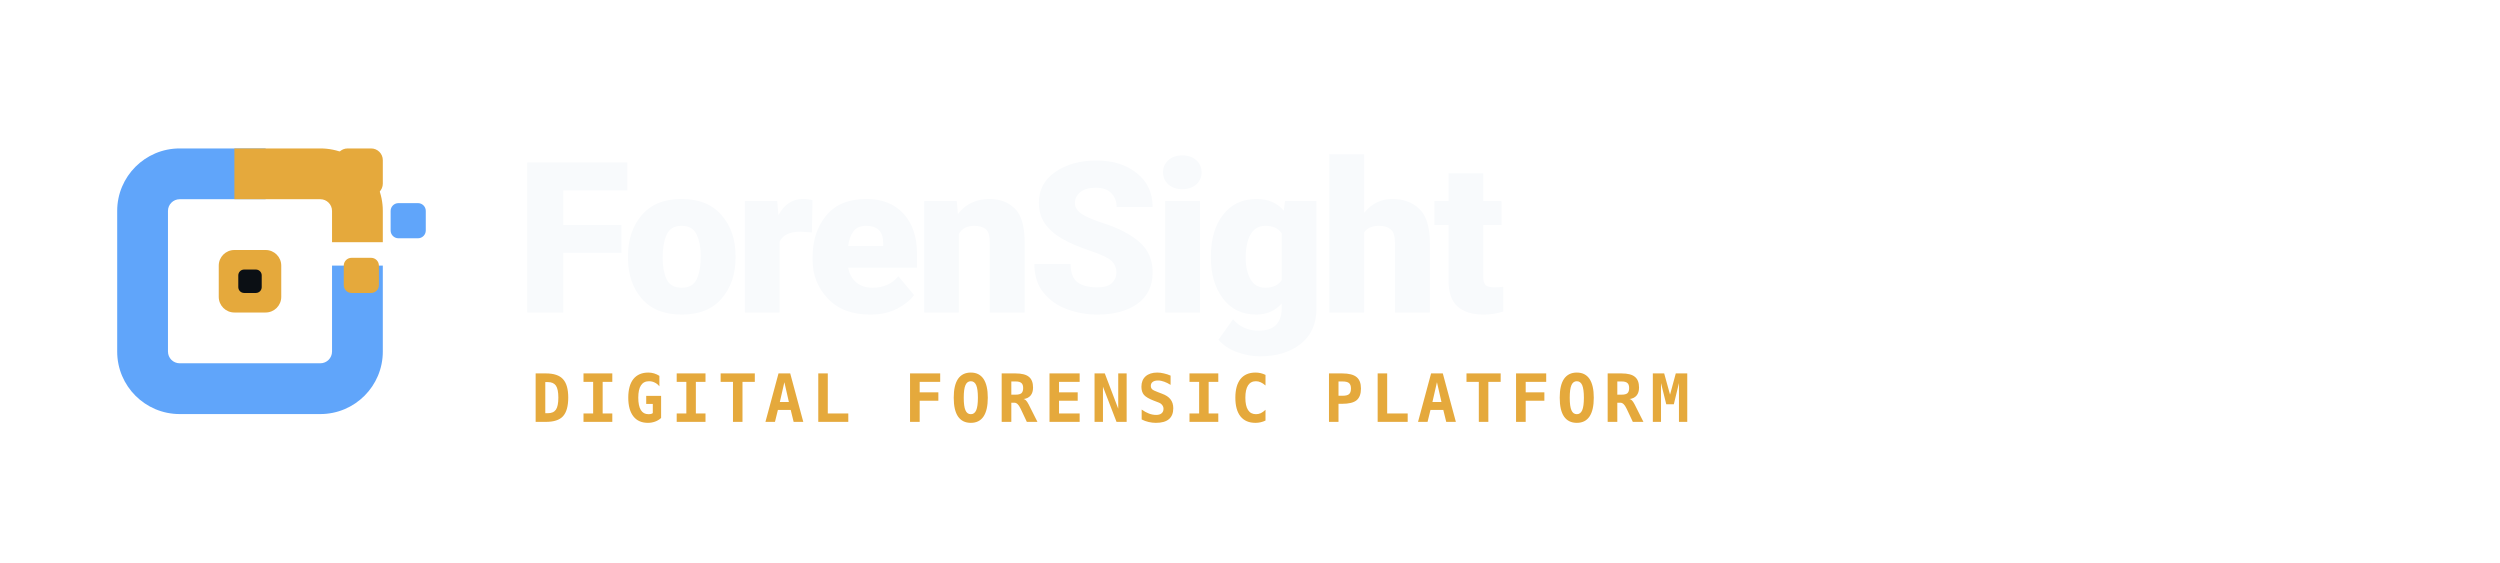
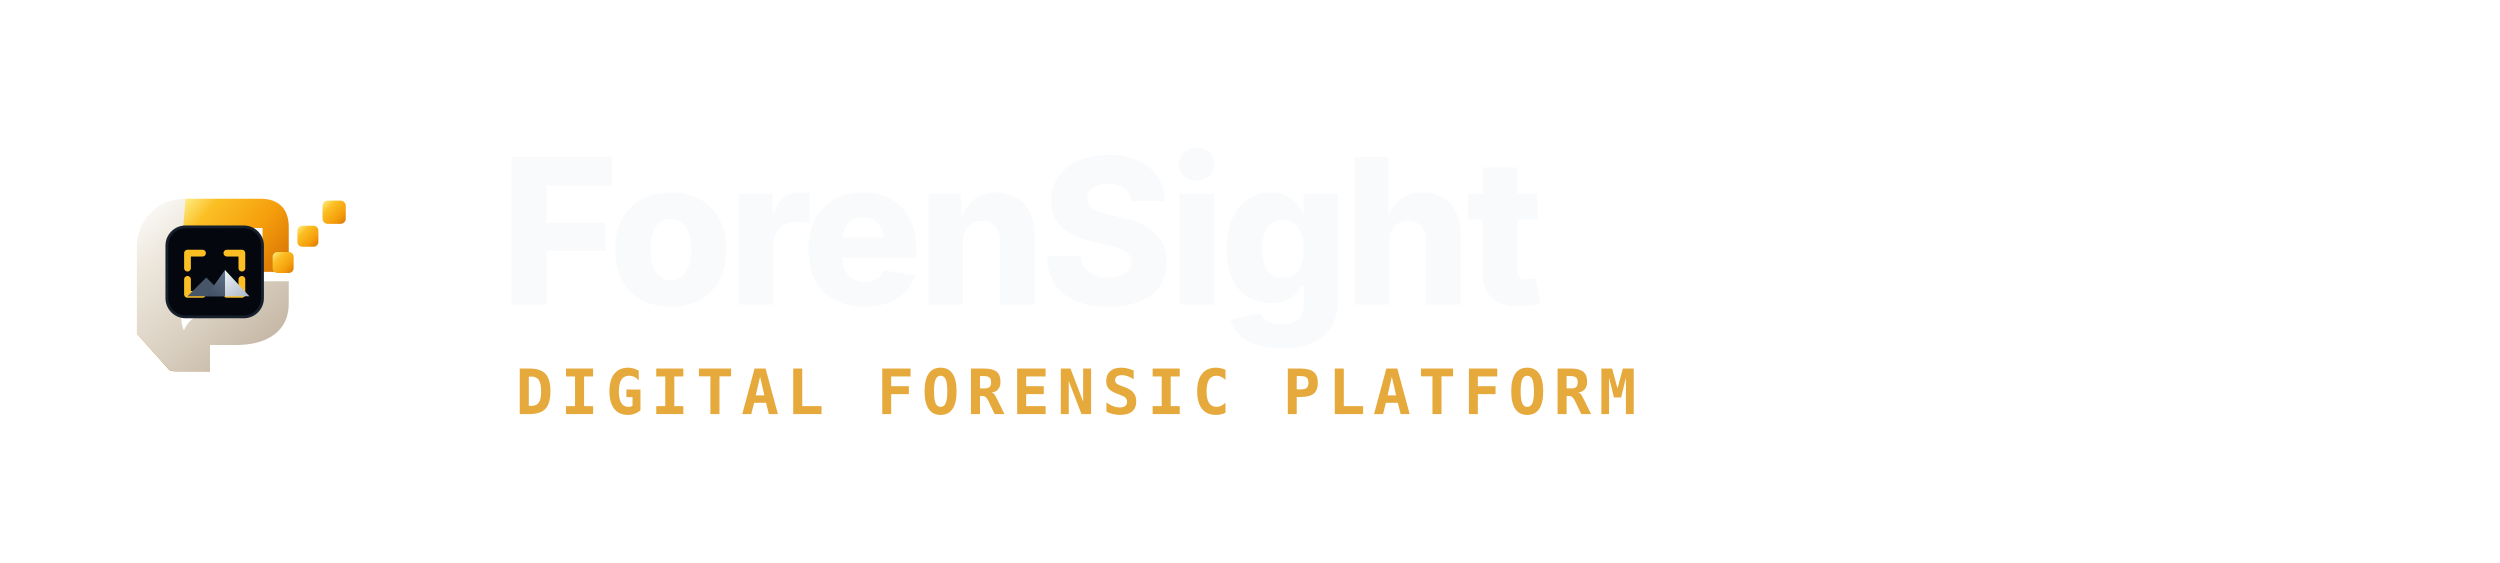
<svg xmlns="http://www.w3.org/2000/svg" viewBox="0 0 320 72" fill="none">
-   <g transform="translate(8, 12)">
-     <path fill="#60a5fa" d="M7 15C7 10.582 10.582 7 15 7H26V13.5H15C14.172 13.5 13.5 14.172 13.5 15V33C13.5 33.828 14.172 34.5 15 34.5H33C33.828 34.5 34.5 33.828 34.5 33V22H41V33C41 37.418 37.418 41 33 41H15C10.582 41 7 37.418 7 33V15Z" />
-     <path fill="#e5a93c" d="M22 7H33C37.418 7 41 10.582 41 15V19H34.5V15C34.5 14.172 33.828 13.5 33 13.5H22V7Z" />
-     <rect fill="#e5a93c" x="20" y="20" width="8" height="8" rx="2" />
-     <rect fill="#0b0f14" x="22.5" y="22.5" width="3" height="3" rx="0.75" />
-     <rect fill="#e5a93c" x="35" y="7" width="6" height="6" rx="1.5" />
-     <rect fill="#60a5fa" x="42" y="14" width="4.5" height="4.5" rx="1" />
-     <rect fill="#e5a93c" x="36" y="21" width="4.5" height="4.5" rx="1" />
+   <defs>
+     <linearGradient id="rim-grad_lockup_d" x1="10" y1="10" x2="90" y2="90" gradientUnits="userSpaceOnUse">
+       <stop offset="0%" stop-color="#f59e0b" stop-opacity="0.75" />
+       <stop offset="35%" stop-color="#d97706" stop-opacity="0.3" />
+       <stop offset="70%" stop-color="#0284c7" stop-opacity="0.25" />
+       <stop offset="100%" stop-color="#38bdf8" stop-opacity="0.6" />
+     </linearGradient>
+     <radialGradient id="top-left-glow_lockup_d" cx="35" cy="30" r="45" gradientUnits="userSpaceOnUse">
+       <stop offset="0%" stop-color="#f59e0b" stop-opacity="0.22" />
+       <stop offset="100%" stop-color="#000000" stop-opacity="0" />
+     </radialGradient>
+     <linearGradient id="ivory-grad_lockup_d" x1="24" y1="28" x2="65" y2="74" gradientUnits="userSpaceOnUse">
+       <stop offset="0%" stop-color="#ffffff" />
+       <stop offset="25%" stop-color="#ede7dc" />
+       <stop offset="60%" stop-color="#d8cebf" />
+       <stop offset="100%" stop-color="#baa995" />
+     </linearGradient>
+     <linearGradient id="obsidian-ribbon-grad_lockup_d" x1="24" y1="28" x2="65" y2="74" gradientUnits="userSpaceOnUse">
+       <stop offset="0%" stop-color="#2a3d52" />
+       <stop offset="40%" stop-color="#1c2b3a" />
+       <stop offset="100%" stop-color="#141f2b" />
+     </linearGradient>
+     <linearGradient id="gold-grad_lockup_d" x1="36" y1="28" x2="65" y2="52" gradientUnits="userSpaceOnUse">
+       <stop offset="0%" stop-color="#fef08a" />
+       <stop offset="20%" stop-color="#fbbf24" />
+       <stop offset="55%" stop-color="#f59e0b" />
+       <stop offset="85%" stop-color="#d97706" />
+       <stop offset="100%" stop-color="#b45309" />
+     </linearGradient>
+     <linearGradient id="shelf-grad_lockup_d" x1="24" y1="64" x2="43" y2="74" gradientUnits="userSpaceOnUse">
+       <stop offset="0%" stop-color="#f59e0b" />
+       <stop offset="100%" stop-color="#78350f" />
+     </linearGradient>
+     <linearGradient id="pixel-grad_lockup_d" x1="0" y1="0" x2="1" y2="1">
+       <stop offset="0%" stop-color="#fef08a" />
+       <stop offset="30%" stop-color="#fbbf24" />
+       <stop offset="70%" stop-color="#f59e0b" />
+       <stop offset="100%" stop-color="#d97706" />
+     </linearGradient>
+     <linearGradient id="mtn-face-light_lockup_d" x1="47.5" y1="47" x2="55" y2="57" gradientUnits="userSpaceOnUse">
+       <stop offset="0%" stop-color="#f1f5f9" />
+       <stop offset="100%" stop-color="#94a3b8" />
+     </linearGradient>
+     <linearGradient id="mtn-face-shadow_lockup_d" x1="47.5" y1="47" x2="42" y2="57" gradientUnits="userSpaceOnUse">
+       <stop offset="0%" stop-color="#64748b" />
+       <stop offset="100%" stop-color="#334155" />
+     </linearGradient>
+   </defs>
+   <g transform="translate(6, 12) scale(0.48)">
+     <path d="M 24 64 L 32.5 73.5 C 33 74 33.7 74 34.5 74 H 43.5 V 66.5 H 32 Z" fill="url(#shelf-grad_lockup_d)" />
+     <path d="       M 37 28       C 29.5 28 24 33.5 24 41       V 64       L 32.5 73.5       C 33 74 33.7 74 34.5 74       H 43.5       V 66.5       C 37.8 66.5 35.8 63.8 35.8 59       V 42       C 35.8 38.6 38.4 35.8 42 35.8       H 44       L 37 28 Z     " fill="url(#ivory-grad_lockup_d)" />
+     <path d="       M 64.5 56       C 64.5 63.5 58.5 67 50.5 67       H 35.8       C 35.8 62.5 38.5 58.5 43.5 58.5       H 51.5       C 55 58.5 57 56.5 57 53.5       V 50       H 64.5       V 56 Z     " fill="url(#ivory-grad_lockup_d)" />
+     <path d="       M 37 28       H 57       C 61.8 28 64.5 30.7 64.5 35.5       V 47.5       H 57.5       V 35.8       C 57.5 35.8 57 35.8 55 35.8       H 42       C 38.4 35.8 35.8 38.6 35.8 42       L 37 28 Z     " fill="url(#gold-grad_lockup_d)" />
+     <rect x="32" y="35.5" width="25.5" height="24" rx="5" fill="#04080e" />
+     <rect x="32" y="35.5" width="25.5" height="24" rx="5" stroke="#161f2c" stroke-width="0.75" fill="none" />
+     <path d="M 37.5 42.5 H 41.5 M 37.5 42.5 V 46.5" stroke="#fbbf24" stroke-width="1.8" stroke-linecap="round" stroke-linejoin="round" />
+     <path d="M 52 42.5 H 48 M 52 42.5 V 46.5" stroke="#fbbf24" stroke-width="1.8" stroke-linecap="round" stroke-linejoin="round" />
+     <path d="M 37.5 53.5 H 41.5 M 37.5 53.5 V 49.5" stroke="#fbbf24" stroke-width="1.8" stroke-linecap="round" stroke-linejoin="round" />
+     <path d="M 52 53.5 H 48 M 52 53.5 V 49.5" stroke="#fbbf24" stroke-width="1.8" stroke-linecap="round" stroke-linejoin="round" />
+     <polygon points="37.5,54 42.5,49 47.5,54" fill="#475569" />
+     <polygon points="42.5,54 47.5,47 47.5,54" fill="url(#mtn-face-shadow_lockup_d)" />
+     <polygon points="47.5,47 54,54 47.5,54" fill="url(#mtn-face-light_lockup_d)" />
+     <rect x="60.2" y="42.2" width="5.6" height="5.6" rx="1.3" fill="url(#pixel-grad_lockup_d)" />
+     <rect x="66.8" y="35.2" width="5.6" height="5.6" rx="1.3" fill="url(#pixel-grad_lockup_d)" />
+     <rect x="73.5" y="28.5" width="6.2" height="6.2" rx="1.4" fill="url(#pixel-grad_lockup_d)" />
  </g>
-   <text x="66" y="40" font-family="'Plus Jakarta Sans', system-ui, -apple-system, BlinkMacSystemFont, 'Segoe UI', Roboto, sans-serif" font-weight="800" font-size="27" letter-spacing="-0.03em" fill="#f8fafc">ForenSight</text>
-   <text x="68" y="54" font-family="'JetBrains Mono', monospace" font-weight="700" font-size="8.5" letter-spacing="0.1em" fill="#e5a93c">DIGITAL FORENSIC PLATFORM</text>
+   <text x="64" y="39" font-family="'Plus Jakarta Sans', system-ui, -apple-system, sans-serif" font-weight="800" font-size="26" letter-spacing="-0.03em" fill="#f8fafc">ForenSight</text>
+   <text x="66" y="53" font-family="'JetBrains Mono', monospace" font-weight="700" font-size="8" letter-spacing="0.12em" fill="#e5a93c">DIGITAL FORENSIC PLATFORM</text>
</svg>
